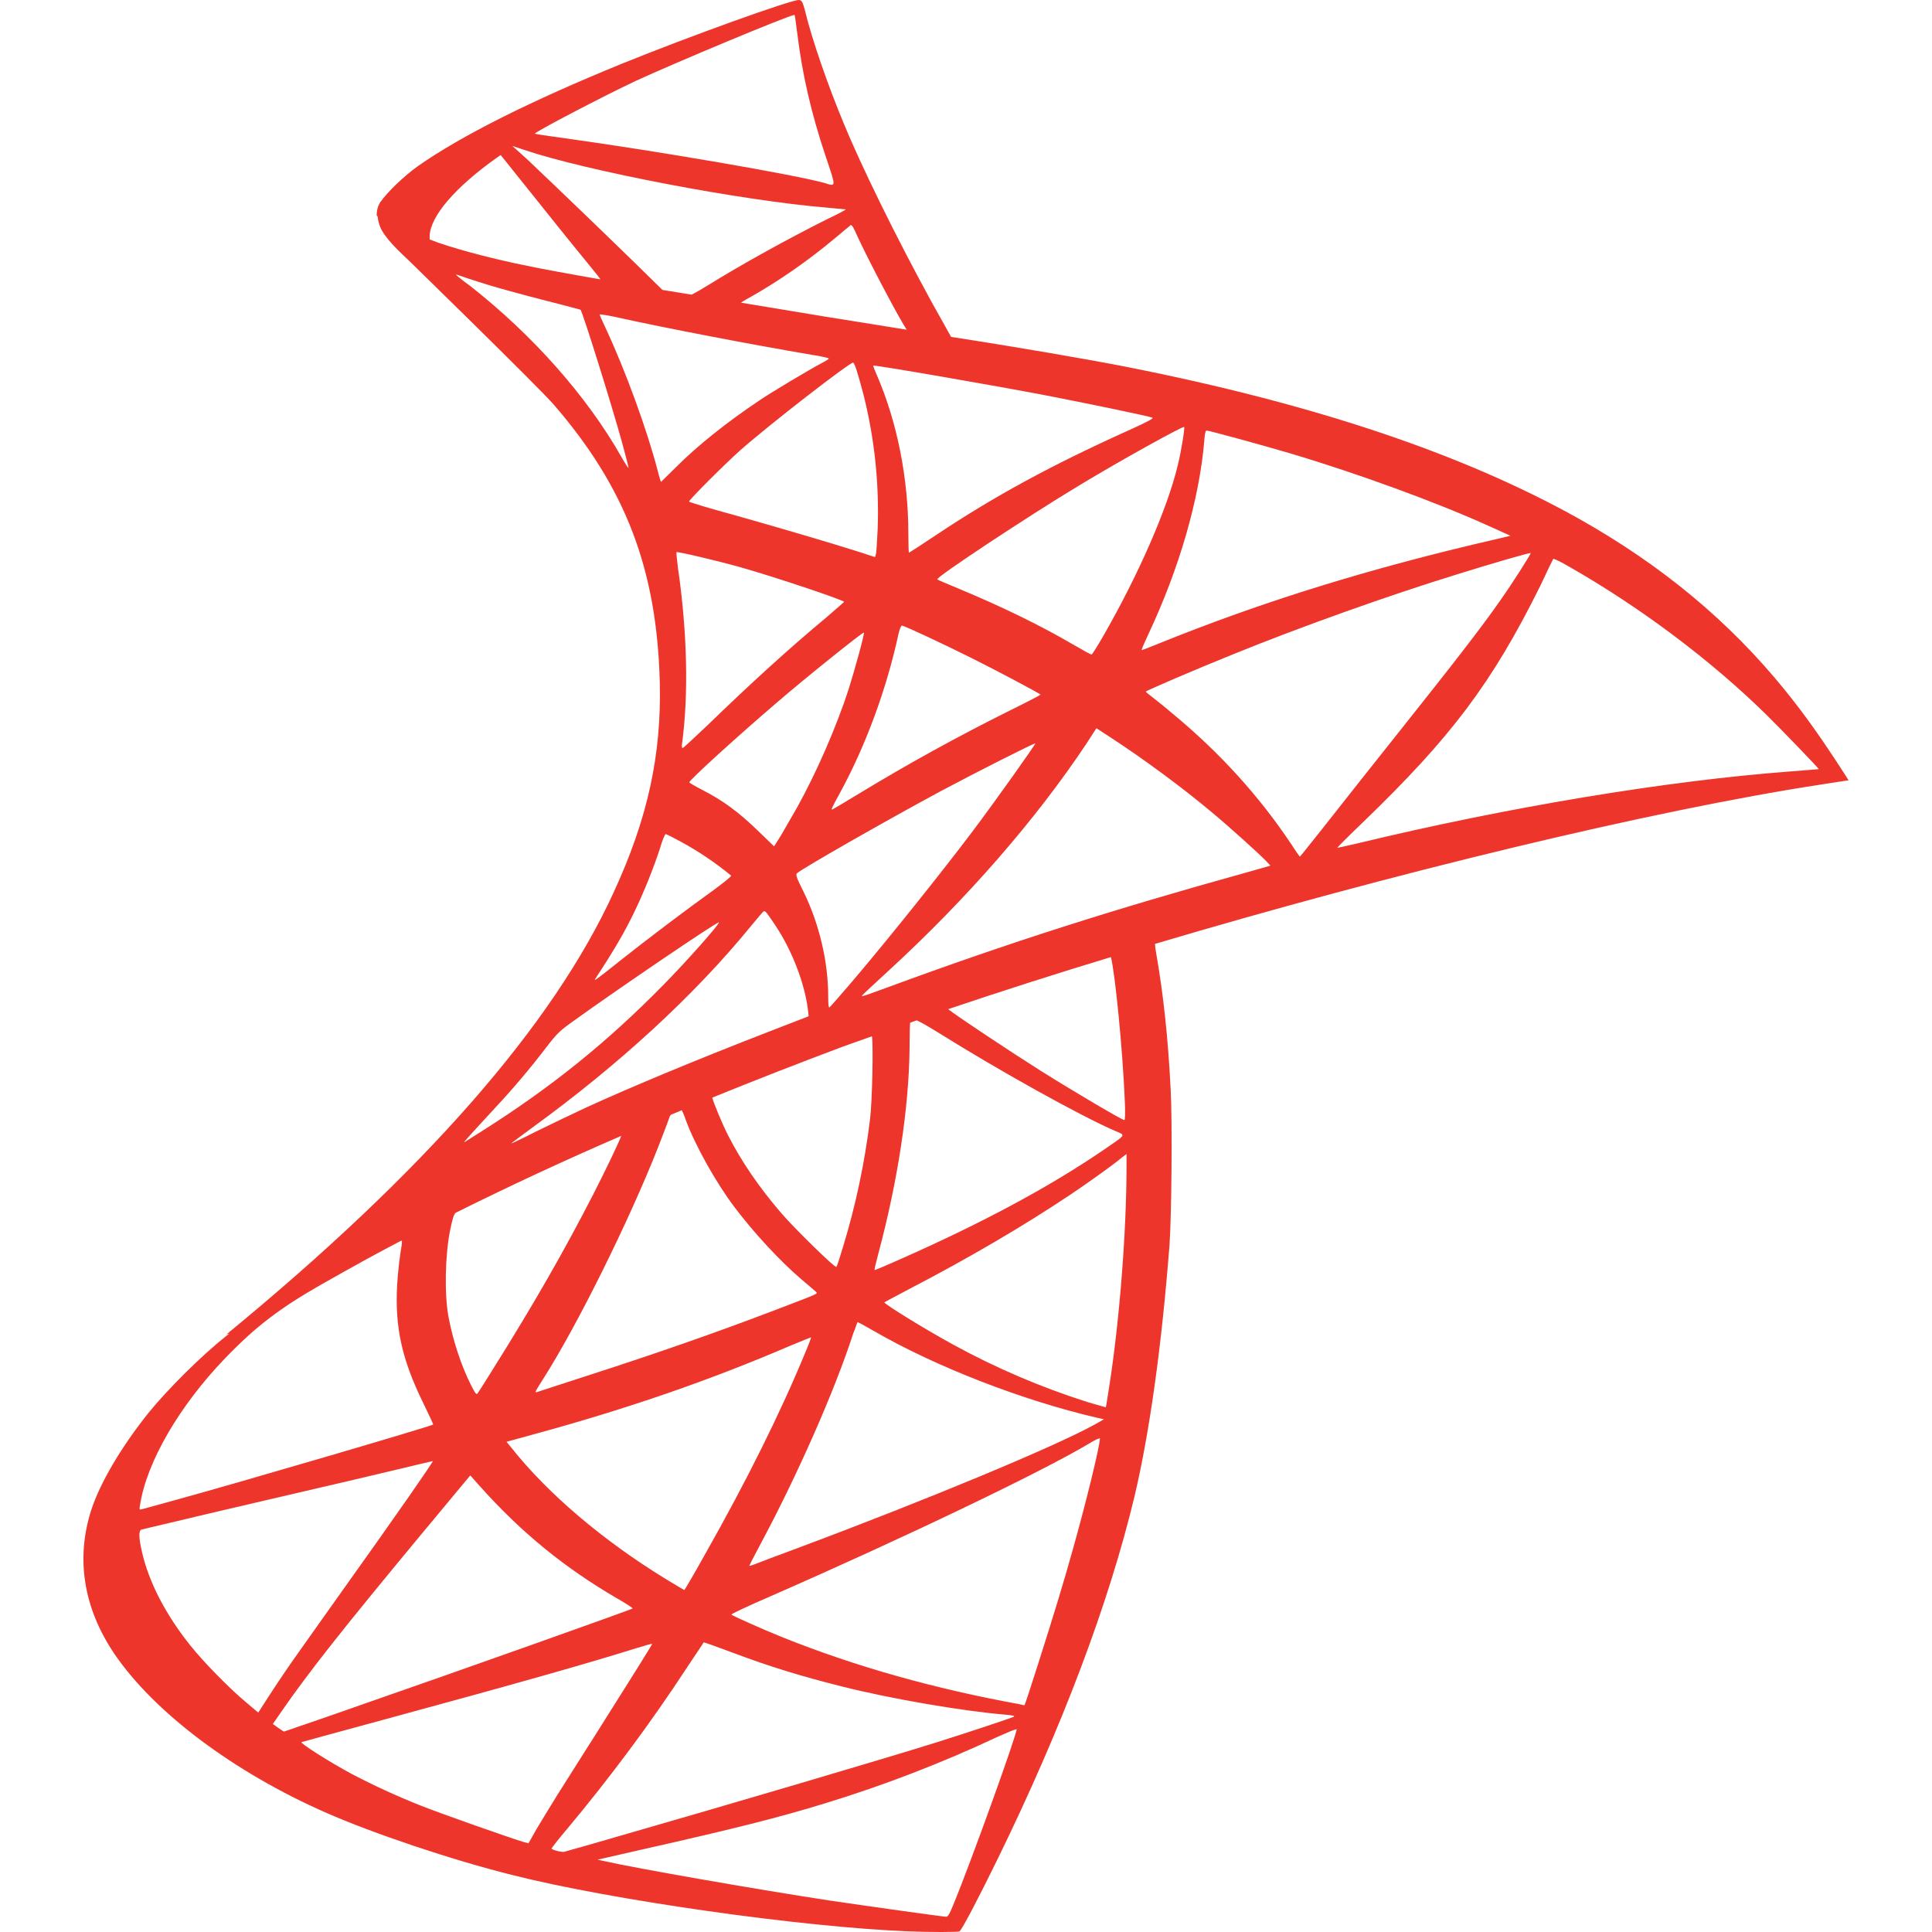
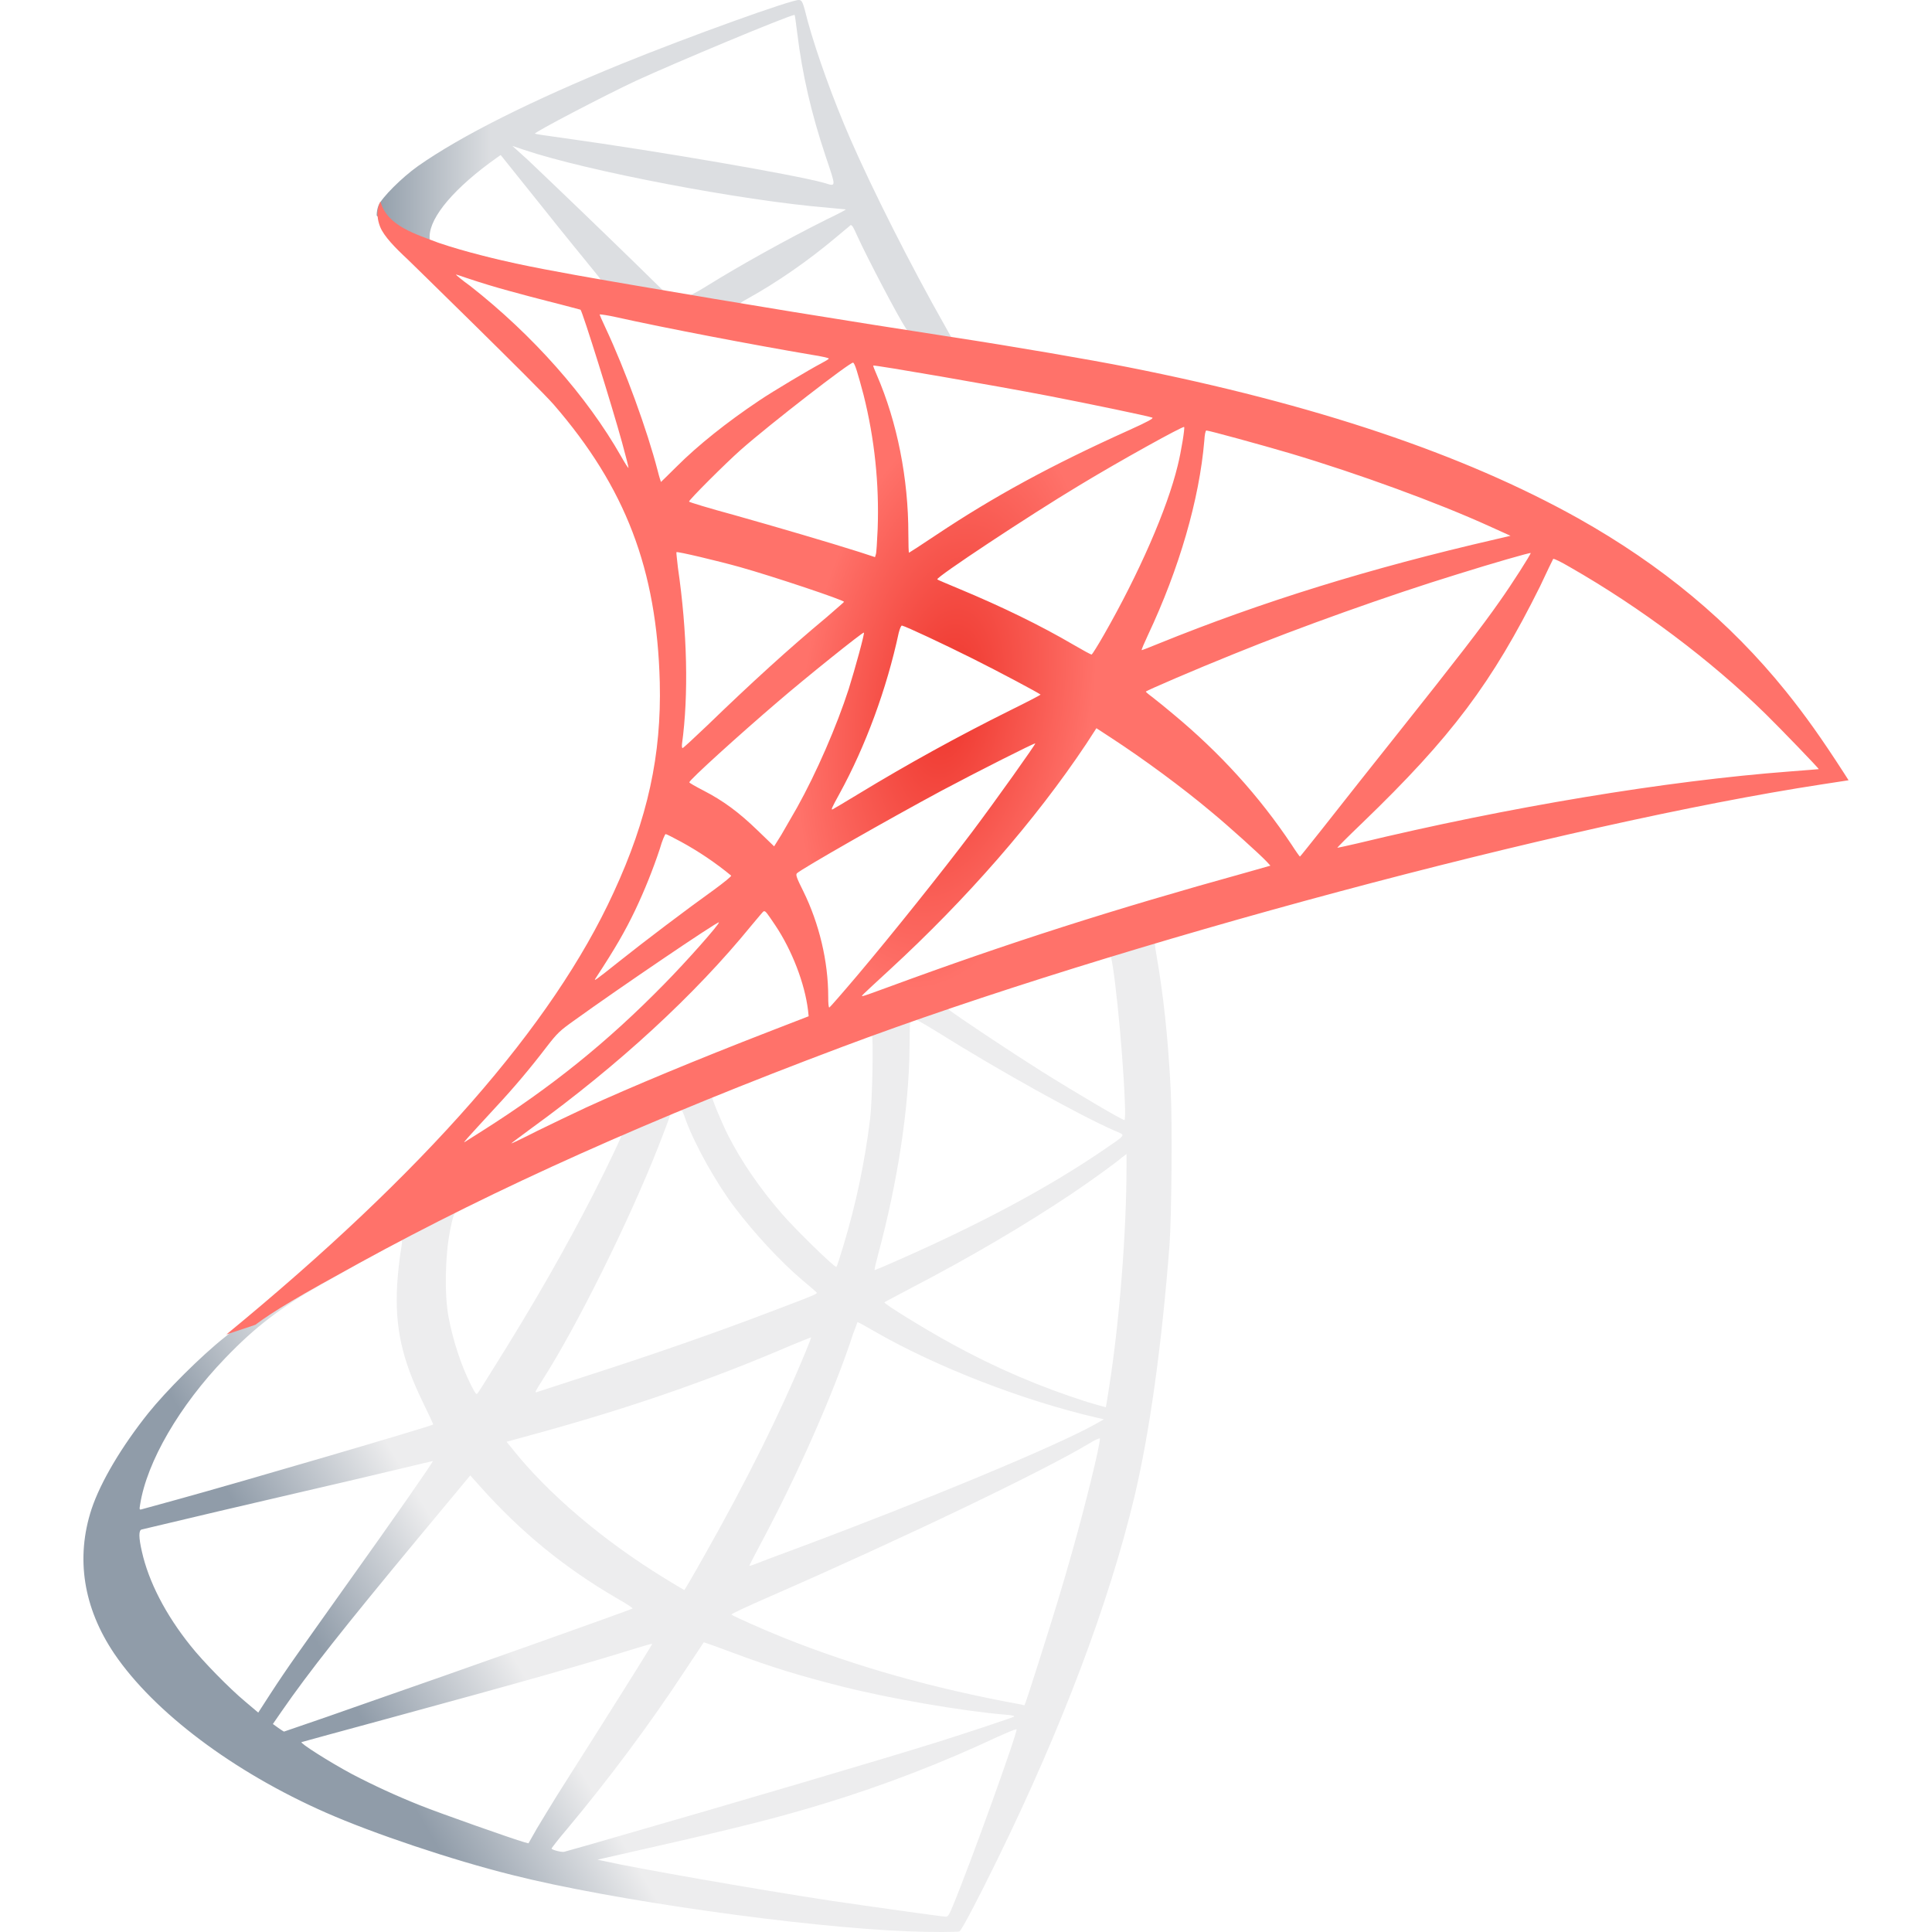
<svg xmlns="http://www.w3.org/2000/svg" viewBox="0 0 128 128">
-   <path fill="#ee352c" d="M52.935 0v.002c-.426-.058-7.306 2.42-11.742 4.223-5.988 2.44-10.636 4.766-13.504 6.78-.926.657-2.054 1.75-2.475 2.37l-.007-.021a1.424 1.424 0 0 0-.069.148c-.022.04-.052.086-.066.12a1.812 1.812 0 0 0-.115.66l.064.06c.017.207.065.44.168.695.252.62.988 1.376 1.822 2.15 0 0 8.621 8.409 9.668 9.61 4.766 5.503 6.84 10.927 7.034 18.406.117 4.805-.796 9.03-3.063 13.932-4.03 8.796-12.535 18.504-25.652 29.276l.199-.067c-.09.072-.208.174-.295.242-1.57 1.24-3.896 3.565-5.078 5.038-1.764 2.209-3.157 4.553-3.758 6.355-1.066 3.255-.543 6.548 1.51 9.59 2.636 3.875 7.887 7.83 14.01 10.521 3.12 1.377 8.368 3.14 12.322 4.127 6.567 1.667 19.28 3.469 26.273 3.739 1.414.059 3.312.059 3.39 0 .155-.097 1.241-2.168 2.501-4.744 4.3-8.778 7.399-17.013 9.086-24.047 1.007-4.262 1.801-9.94 2.324-16.663.136-1.88.194-8.177.078-10.308-.175-3.487-.483-6.316-.968-9.086a4.17 4.17 0 0 1-.07-.573c15.578-4.628 32.768-8.821 44.187-10.568l1.764-.271-.272-.428c-1.55-2.403-2.615-3.894-3.894-5.483-3.72-4.61-8.233-8.349-13.756-11.449-7.595-4.244-17.419-7.557-29.858-10.018-2.344-.465-7.495-1.357-11.68-1.996l-.39-.699c-2.287-4.03-4.805-9.027-6.278-12.398-1.142-2.616-2.228-5.639-2.828-7.809C53.187.098 53.15.02 52.935 0Zm-.31.988h.02c.018.02.095.564.173 1.203.33 2.712.931 5.328 1.881 8.157.716 2.13.716 2.015-.117 1.763-1.976-.542-10.83-2.072-17.244-2.964-1.027-.135-1.899-.271-1.899-.291-.077-.078 4.63-2.537 6.703-3.506 2.654-1.22 9.94-4.265 10.483-4.362ZM33.947 9.67l.756.252c4.108 1.395 14.434 3.373 20.13 3.838.64.058 1.182.115 1.2.115.02.02-.52.31-1.219.639-2.75 1.376-5.775 3.061-7.867 4.36-.476.296-.912.546-1.127.648a1193.726 1193.726 0 0 1-1.932-.315l-1.824-1.787a803.536 803.536 0 0 0-7.11-6.84zm-.775.602 2.732 3.41c1.492 1.88 3.003 3.72 3.332 4.127.291.359.503.622.543.7-1.935-.337-4.006-.708-5.6-1.052-1.163-.252-3.39-.775-5.134-1.375-.18-.07-.385-.146-.58-.219v-.205c.02-1.3 1.666-3.238 4.455-5.213zm23.173 4.646c.015-.007.03-.006.04.004.077 0 .172.172.404.695.66 1.453 2.715 5.367 3.219 6.123l.064.104a1193.726 1193.726 0 0 1-10.977-1.79 2.86 2.86 0 0 1 .372-.232c2.035-1.124 4.088-2.557 5.91-4.088.445-.368.851-.715.93-.773a.097.097 0 0 1 .038-.043zm-26.138 3.275c.019-.018.329.1.736.235a50.336 50.336 0 0 0 2.81.851 142.909 142.909 0 0 0 2.557.678c1.162.29 2.132.563 2.15.563.137.136 2.094 6.394 2.753 8.797.252.91.446 1.685.427 1.685-.02.02-.234-.31-.486-.756-2.267-3.99-5.851-8.04-9.998-11.297-.542-.387-.95-.736-.95-.756zm9.513 2.618c0 .038 0 .02.02.02.098 0 .524.057 1.047.173 3.293.736 9.203 1.86 12.98 2.5.64.097 1.143.214 1.143.252 0 .04-.23.175-.522.33-.64.33-3.217 1.86-4.07 2.44-2.15 1.435-4.087 2.983-5.482 4.378a79.99 79.99 0 0 1-1.047 1.028s-.115-.33-.213-.737c-.697-2.694-2.15-6.684-3.469-9.494-.213-.445-.387-.852-.387-.89zm16.8 3.215c.115.04.31.699.697 2.152a31.732 31.732 0 0 1 .93 8.873c-.04.814-.079 1.57-.118 1.668l-.057.191-1.007-.33c-2.073-.658-5.444-1.645-8.33-2.459-1.648-.446-2.985-.852-2.985-.89 0-.117 2.403-2.52 3.43-3.43 1.956-1.725 7.264-5.832 7.44-5.775zm1.335.195c.058-.058 8.024 1.316 11.647 2.014 2.694.523 6.607 1.338 6.84 1.435.115.04-.291.269-1.59.852-5.115 2.305-8.914 4.38-12.692 6.898-.988.66-1.822 1.201-1.84 1.201-.02 0-.039-.562-.039-1.24 0-3.681-.734-7.401-2.091-10.54-.136-.31-.254-.601-.235-.62zm20.596 4.068c.058.057-.193 1.629-.426 2.559-.698 2.887-2.576 7.17-4.88 11.2-.409.716-.778 1.297-.817 1.316-.038.02-.558-.273-1.16-.622-2.247-1.318-4.806-2.555-7.596-3.718-.775-.33-1.454-.601-1.473-.641-.136-.115 6.104-4.242 9.397-6.219 2.617-1.589 6.879-3.952 6.955-3.875zm1.475.233c.174 0 3.7.968 5.54 1.511 4.554 1.356 9.784 3.275 13.194 4.825l1.414.638-.986.233c-8.33 1.918-15.463 4.129-22.342 6.918-.562.233-1.066.425-1.104.425-.039 0 .157-.444.409-.986 2.073-4.399 3.408-8.991 3.738-12.906.019-.368.079-.658.137-.658zm-35.11 8.06c.058-.058 2.751.582 4.205.989 2.21.62 6.899 2.19 6.899 2.304 0 .02-.525.466-1.145 1.008-2.538 2.112-4.98 4.341-7.906 7.17-.871.833-1.606 1.51-1.645 1.51-.04 0-.059-.115-.04-.27.445-3.255.35-7.44-.27-11.683-.06-.543-.117-1.009-.098-1.028zm56.596.059c.038.039-1.24 2.052-2.055 3.195-1.162 1.667-2.867 3.877-6.722 8.72a1289.46 1289.46 0 0 0-5.076 6.413c-.775.969-1.415 1.783-1.436 1.783-.018 0-.27-.35-.541-.775-2.17-3.256-4.767-6.103-7.848-8.66a44.534 44.534 0 0 0-1.431-1.164c-.214-.155-.39-.31-.39-.33 0-.057 3.294-1.472 5.794-2.479 4.38-1.783 10.345-3.913 14.822-5.29 2.344-.735 4.844-1.452 4.883-1.413zm1.492.387c.077-.02.543.214 1.104.543 4.709 2.693 9.32 6.162 12.963 9.726 1.027 1.008 3.564 3.641 3.525 3.66 0 0-.891.08-1.937.157-8.157.62-18.6 2.343-28.635 4.765-.68.155-1.28.291-1.319.291-.038 0 .716-.756 1.666-1.666 5.89-5.677 8.583-9.261 11.76-15.656.446-.948.834-1.762.873-1.82zm-43.148 4.418c.27.058 2.788 1.239 4.687 2.189 1.744.871 4.361 2.266 4.496 2.383.02.019-.91.503-2.054 1.066a135.033 135.033 0 0 0-10.018 5.522c-.93.562-1.704 1.027-1.723 1.027-.078 0-.058-.078.465-1.027 1.744-3.177 3.14-6.975 3.934-10.676.077-.29.155-.484.213-.484zm-2.52.464c.058.058-.6 2.442-1.008 3.74-.795 2.46-2.131 5.54-3.43 7.866-.31.542-.775 1.338-1.027 1.783l-.484.774-1.084-1.045c-1.26-1.22-2.287-1.978-3.604-2.657-.524-.27-.93-.502-.93-.54 0-.156 3.314-3.159 5.852-5.329 1.82-1.57 5.657-4.65 5.715-4.592zm15.404 6.336.95.62c2.17 1.414 4.726 3.295 6.683 4.94 1.104.91 3.235 2.83 3.662 3.294l.233.252-1.57.447c-8.874 2.46-15.733 4.649-23.735 7.594-.892.33-1.647.6-1.705.6-.116 0-.213.096 1.783-1.745 5.115-4.707 9.65-9.898 13.022-14.955zm-4.05 1.008c.04.04-2.614 3.777-4.203 5.889-1.9 2.519-5.272 6.743-7.598 9.494-.968 1.144-1.8 2.092-1.84 2.111-.058.02-.078-.27-.078-.716 0-2.344-.599-4.844-1.645-6.975-.446-.891-.523-1.104-.425-1.201.368-.33 6.004-3.545 9.568-5.463 2.404-1.28 6.163-3.177 6.22-3.139zM44.1 55.26c.057 0 .502.233 1.007.504a21.28 21.28 0 0 1 3.332 2.248c.04.038-.464.446-1.123.93-1.84 1.317-4.63 3.43-6.258 4.728-1.705 1.356-1.763 1.394-1.57 1.104 1.28-1.957 1.92-3.062 2.598-4.477a36.066 36.066 0 0 0 1.627-4.05c.155-.56.347-.987.386-.987zm6.53 5.113c.097-.018.213.157.735.932 1.104 1.647 1.957 3.857 2.17 5.639l.039.386-2.654 1.028c-4.747 1.84-9.126 3.662-12.09 5.02a217.067 217.067 0 0 0-3.237 1.548c-.95.484-1.724.853-1.724.834 0-.02.6-.465 1.336-1.008 5.794-4.204 10.813-8.816 14.572-13.427.407-.484.775-.93.813-.95zm-3.003.737v.002c.078.077-2.132 2.576-3.643 4.107-3.74 3.816-7.441 6.801-12.033 9.707-.582.368-1.104.697-1.162.735-.135.078.038-.116 2.054-2.305a52.694 52.694 0 0 0 3.352-3.97c.736-.95.871-1.086 1.937-1.84 2.85-2.056 9.418-6.513 9.495-6.436zm25.974 2.3c.274 1.057.78 6.126.918 9.481.04.795.019 1.318-.021 1.318-.154 0-3.273-1.84-5.5-3.236-1.93-1.215-5.579-3.634-6.18-4.113a358.495 358.495 0 0 1 10.783-3.45zm-12.867 4.192c.254.11.635.32 1.404.795 3.991 2.5 9.418 5.522 11.743 6.53.716.31.793.193-.854 1.318-3.526 2.402-7.924 4.765-13.31 7.148-.95.426-1.745.756-1.764.756-.04 0 .077-.486.232-1.067 1.297-4.825 2.036-9.705 2.075-13.619.01-.977.014-1.46.039-1.707l.435-.154zm-2.965 1.055c.094.476.021 4.368-.127 5.494a49.361 49.361 0 0 1-1.78 8.428c-.214.717-.41 1.319-.448 1.357-.078.097-2.732-2.5-3.604-3.508-1.51-1.744-2.692-3.486-3.564-5.191-.404-.79-.987-2.205-1.055-2.518a345.346 345.346 0 0 1 8.592-3.355c.617-.232 1.343-.473 1.986-.707zm-12.603 4.9c.047.069.163.327.271.652.62 1.685 2.013 4.165 3.215 5.754 1.318 1.744 3.043 3.605 4.477 4.825.465.387.89.756.949.814.116.117.155.097-3.004 1.299-3.66 1.395-7.652 2.79-12.225 4.262a609.84 609.84 0 0 0-3.275 1.066c-.175.058-.114-.04.389-.834 2.267-3.544 5.714-10.5 7.652-15.422.33-.853.659-1.706.717-1.9.027-.095.066-.15.103-.211l.73-.305zm-4.01 1.7c-.132.39-.973 2.151-1.842 3.853-1.88 3.663-3.933 7.267-6.684 11.646-.466.755-.91 1.453-.97 1.53-.096.136-.135.098-.446-.502-.659-1.3-1.2-2.965-1.492-4.496-.29-1.511-.232-4.146.098-5.774.15-.717.216-.987.36-1.16a225.041 225.041 0 0 1 10.976-5.098zm33.479 1.2v.813c0 4.321-.465 10.25-1.143 14.57-.116.756-.213 1.377-.232 1.397 0 0-.563-.156-1.221-.35a49.985 49.985 0 0 1-8.912-3.816c-1.88-1.027-4.61-2.714-4.533-2.791.019-.02.832-.445 1.78-.95 3.799-1.975 7.441-4.107 10.6-6.22 1.182-.794 2.963-2.071 3.35-2.42zm-48.048 5.737c.074.004.052.163-.062.851a27.507 27.507 0 0 0-.213 2.07c-.155 2.83.31 4.925 1.705 7.792.388.794.698 1.453.678 1.472-.135.117-12.962 3.875-16.992 4.979-1.201.33-2.247.62-2.325.639-.136.04-.155.021-.097-.309.446-2.848 2.617-6.568 5.64-9.707 2.014-2.093 3.622-3.314 6.373-4.883.921-.524 2.066-1.163 3.057-1.71.737-.401 1.484-.799 2.236-1.194zm30.221 5.404h.002c.02-.02.483.232 1.045.56 4.147 2.404 9.921 4.633 14.842 5.776l.445.096-.619.35c-2.576 1.433-11.045 4.96-19.705 8.195-1.26.465-2.498.93-2.73 1.027-.233.097-.448.155-.448.135 0-.02.35-.698.795-1.531 2.422-4.534 4.863-10.055 6.104-13.891.155-.368.25-.697.27-.717zm-3.08 1.006h.002c.02.02-.136.428-.33.893-1.686 4.088-3.895 8.545-6.724 13.543-.716 1.28-1.317 2.306-1.336 2.306-.02 0-.601-.35-1.3-.775-4.106-2.52-7.75-5.62-10.132-8.623l-.35-.426 1.764-.484c6.316-1.724 11.684-3.584 17.012-5.87.756-.31 1.375-.564 1.394-.564zm19.143 6.686c.02.446-.967 4.437-1.781 7.324-.678 2.422-1.26 4.32-2.327 7.672-.464 1.474-.87 2.693-.89 2.693-.02 0-.135-.018-.252-.056-5.754-1.047-10.908-2.501-15.752-4.438-1.356-.543-3.293-1.415-3.41-1.512-.038-.039 1.124-.581 2.597-1.22 8.816-3.856 17.96-8.235 21.1-10.114.368-.233.657-.35.715-.35zM28.677 96.8c.04.04-2.423 3.585-5.87 8.41-1.203 1.686-2.597 3.661-3.12 4.397a77.468 77.468 0 0 0-1.764 2.596l-.814 1.261-.871-.738c-1.027-.853-2.809-2.673-3.604-3.68-1.666-2.073-2.791-4.264-3.236-6.26-.214-.93-.214-1.394-.02-1.45a1459.308 1459.308 0 0 1 10.31-2.424 861.655 861.655 0 0 0 6.935-1.627c1.124-.271 2.035-.485 2.054-.485zm2.479.95.621.697c2.79 3.12 5.637 5.425 9.086 7.44.62.35 1.086.659 1.047.679-.135.096-11.974 4.3-17.457 6.2a462.503 462.503 0 0 1-5.639 1.956c-.019 0-.194-.117-.387-.252l-.35-.252.563-.814c1.82-2.635 4.107-5.521 9.086-11.528zm15.463 11.062c.019-.02.87.29 1.918.68 2.519.949 4.513 1.55 7.187 2.228 3.294.833 8.061 1.646 10.872 1.88.426.037.657.076.58.134-.136.077-2.985 1.028-5.077 1.686-3.333 1.047-13.504 4.05-21.797 6.433a218.736 218.736 0 0 1-2.925.834c-.194.038-.834-.138-.834-.215 0-.038.465-.638 1.027-1.297 2.79-3.333 5.561-7.054 7.867-10.58.64-.969 1.182-1.764 1.182-1.783zm-3.412.098h.002c.019.02-1.357 2.227-3.76 6.025-1.026 1.608-2.17 3.432-2.576 4.07-.388.62-.971 1.59-1.3 2.131l-.56.987-.29-.076c-.699-.195-5.601-1.919-6.9-2.442a48.226 48.226 0 0 1-4.513-2.072c-1.55-.834-3.487-2.074-3.332-2.113.038-.02 2.692-.736 5.889-1.608 8.485-2.306 13.194-3.642 16.275-4.611.562-.175 1.046-.311 1.065-.291zm24.123 5.656h.021c.077.195-3.063 8.913-4.207 11.664-.25.62-.348.776-.484.756-.33-.02-4.881-.657-7.652-1.064-4.824-.736-12.925-2.15-14.958-2.616l-.464-.097 2.886-.659c6.2-1.395 9.184-2.15 12.207-3.08a86.251 86.251 0 0 0 11.413-4.4c.6-.27 1.102-.483 1.238-.502z" />
+   <defs>
+     <linearGradient id="a" x1="-2901.952" x2="-2061.249" y1="923.573" y2="1420.331" gradientTransform="matrix(.01102 0 0 -.01102 56.808 125.521)" gradientUnits="userSpaceOnUse">
+       <stop offset="0" stop-color="#909ca9" />
+       <stop offset="1" stop-color="#ededee" />
+     </linearGradient>
+     <linearGradient id="b" x1="-2882.7" x2="-2206.249" y1="10288.81" y2="10288.81" gradientTransform="matrix(.01102 0 0 -.01102 56.808 125.521)" gradientUnits="userSpaceOnUse">
+       <stop offset="0" stop-color="#939fab" />
+       <stop offset="1" stop-color="#dcdee1" />
+     </linearGradient>
+     <radialGradient id="c" cx="-14217.448" cy="7277.705" r="898.12" gradientTransform="matrix(-.01059 -.0016 -.00321 .02118 -64.462 -130.43)" gradientUnits="userSpaceOnUse">
+       <stop offset="0" stop-color="#ee352c" />
+       <stop offset="1" stop-color="#ff726a" />
+     </radialGradient>
+   </defs>
+   <path fill="url(#a)" d="m79.363 59.755-25.634 8.37-22.3 9.842-6.24 1.648a135.666 135.666 0 0 1-5.057 4.592c-1.976 1.704-3.816 3.255-5.23 4.378-1.57 1.24-3.895 3.565-5.077 5.038-1.764 2.209-3.158 4.553-3.759 6.355-1.066 3.255-.542 6.549 1.511 9.591 2.636 3.875 7.886 7.828 14.008 10.52 3.12 1.377 8.37 3.14 12.324 4.127 6.567 1.667 19.278 3.47 26.272 3.74 1.414.059 3.313.059 3.39 0 .156-.097 1.241-2.17 2.501-4.746 4.3-8.778 7.4-17.012 9.087-24.046 1.007-4.262 1.801-9.939 2.324-16.662.136-1.88.194-8.177.078-10.308-.175-3.487-.485-6.316-.97-9.086-.077-.408-.096-.776-.057-.796.077-.057.31-.135 3.468-1.046l-.639-1.51zm-5.851 3.43c.233 0 .852 5.947 1.007 9.706.039.795.02 1.318-.02 1.318-.154 0-3.274-1.84-5.501-3.236-1.938-1.22-5.62-3.661-6.2-4.127-.195-.135-.176-.155 1.413-.697 2.693-.91 9.088-2.965 9.3-2.965zm-13.06 4.3c.175 0 .62.252 1.686.911 3.991 2.5 9.417 5.523 11.742 6.53.716.31.794.193-.853 1.318-3.526 2.402-7.924 4.766-13.31 7.149-.95.426-1.745.755-1.764.755-.039 0 .078-.484.233-1.065 1.297-4.825 2.034-9.707 2.073-13.621.02-1.938.02-1.938.194-1.996-.04.02-.02.02 0 .02zm-2.692 1.027c.116.117.038 4.457-.117 5.639a49.361 49.361 0 0 1-1.782 8.428c-.213.717-.407 1.318-.446 1.356-.078.097-2.732-2.5-3.604-3.507-1.511-1.744-2.693-3.487-3.565-5.192-.445-.872-1.143-2.577-1.085-2.635.31-.214 10.521-4.166 10.599-4.089zm-12.672 4.98c.019 0 .038 0 .058.019.039.039.175.35.291.698.62 1.685 2.014 4.165 3.216 5.754 1.318 1.744 3.042 3.605 4.476 4.825.465.387.891.755.949.813.116.117.155.097-3.004 1.299-3.66 1.395-7.652 2.79-12.225 4.262a609.837 609.837 0 0 0-3.274 1.066c-.175.058-.116-.04.387-.834 2.267-3.544 5.715-10.5 7.653-15.422.33-.853.66-1.705.718-1.899.077-.271.174-.368.425-.504.136-.038.272-.077.33-.077zM41.213 75.1c.058.039-.93 2.112-1.899 4.01-1.88 3.663-3.933 7.267-6.684 11.646-.466.755-.91 1.453-.97 1.53-.096.136-.134.097-.445-.503-.659-1.299-1.201-2.965-1.492-4.496-.29-1.511-.232-4.146.098-5.774.25-1.2.232-1.181.813-1.472 2.48-1.26 10.502-5.018 10.58-4.941zm33.422 1.357v.813c0 4.321-.465 10.25-1.143 14.57-.116.756-.213 1.376-.232 1.396 0 0-.562-.155-1.22-.349a49.985 49.985 0 0 1-8.914-3.817c-1.88-1.027-4.61-2.713-4.533-2.79.019-.02.833-.446 1.782-.95 3.798-1.976 7.44-4.107 10.599-6.22 1.182-.794 2.964-2.072 3.351-2.421zm-48.05 5.734c.077 0 .057.155-.059.853a27.507 27.507 0 0 0-.213 2.072c-.155 2.83.31 4.923 1.705 7.79.388.794.698 1.453.678 1.472-.135.117-12.962 3.876-16.992 4.98-1.201.33-2.247.62-2.325.639-.136.04-.155.02-.097-.31.446-2.848 2.616-6.568 5.639-9.707 2.014-2.093 3.623-3.313 6.374-4.882 1.976-1.124 5.018-2.81 5.25-2.887 0-.02.02-.02.04-.02zm30.225 5.406c.02-.02.484.233 1.046.562 4.147 2.403 9.92 4.631 14.841 5.774l.446.097-.62.349c-2.576 1.434-11.044 4.96-19.704 8.195-1.26.465-2.5.93-2.732 1.027-.233.097-.446.155-.446.135 0-.02.349-.697.794-1.53 2.422-4.534 4.863-10.056 6.104-13.892.155-.368.251-.697.27-.717zm-3.08 1.007c.019.02-.136.427-.33.892-1.686 4.088-3.895 8.545-6.724 13.543-.716 1.28-1.317 2.306-1.336 2.306-.02 0-.601-.349-1.299-.775-4.107-2.519-7.75-5.619-10.132-8.622l-.35-.426 1.764-.485c6.316-1.724 11.683-3.584 17.011-5.87.756-.31 1.376-.563 1.395-.563zm19.142 6.685s.02.02 0 0c.02.446-.969 4.437-1.783 7.324-.678 2.422-1.259 4.32-2.325 7.672-.464 1.474-.87 2.693-.89 2.693-.02 0-.136-.018-.253-.057-5.754-1.047-10.908-2.5-15.752-4.437-1.356-.543-3.293-1.415-3.41-1.512-.038-.039 1.124-.581 2.597-1.22 8.816-3.856 17.96-8.235 21.1-10.114.368-.233.658-.349.716-.349zM28.677 96.8c.039.04-2.422 3.585-5.87 8.41-1.202 1.685-2.597 3.661-3.12 4.397a77.468 77.468 0 0 0-1.763 2.597l-.814 1.26-.872-.737c-1.027-.853-2.809-2.674-3.604-3.681-1.666-2.073-2.79-4.263-3.235-6.258-.214-.93-.214-1.396-.02-1.453a1459.3 1459.3 0 0 1 10.308-2.423 861.65 861.65 0 0 0 6.936-1.627c1.124-.271 2.035-.485 2.054-.485zm2.48.95.62.697c2.79 3.12 5.638 5.426 9.087 7.44.62.35 1.085.66 1.046.68-.135.096-11.974 4.3-17.457 6.199a462.501 462.501 0 0 1-5.638 1.957c-.019 0-.194-.117-.387-.252l-.349-.252.562-.814c1.82-2.635 4.107-5.522 9.086-11.528zm15.462 11.063c.019-.02.871.29 1.918.679 2.519.949 4.514 1.55 7.188 2.228 3.294.833 8.06 1.647 10.87 1.88.426.038.658.077.581.135-.136.077-2.984 1.027-5.076 1.685-3.333 1.047-13.505 4.05-21.798 6.433a218.735 218.735 0 0 1-2.925.834c-.194.038-.834-.137-.834-.214 0-.038.465-.639 1.027-1.298 2.79-3.333 5.561-7.053 7.867-10.579.64-.969 1.182-1.764 1.182-1.783zm-3.41.097c.019.02-1.357 2.228-3.76 6.026-1.026 1.608-2.17 3.43-2.576 4.069-.388.62-.97 1.589-1.298 2.131l-.562.988-.291-.077c-.698-.194-5.6-1.919-6.898-2.442a48.226 48.226 0 0 1-4.514-2.072c-1.55-.834-3.487-2.074-3.332-2.113.038-.02 2.693-.736 5.89-1.608 8.485-2.306 13.194-3.642 16.275-4.611.562-.175 1.046-.31 1.065-.29zm24.122 5.657h.02c.077.195-3.062 8.913-4.206 11.664-.251.62-.348.776-.484.756-.329-.02-4.882-.658-7.653-1.065-4.824-.736-12.924-2.151-14.957-2.616l-.466-.097 2.887-.659c6.2-1.395 9.184-2.15 12.207-3.08a86.251 86.251 0 0 0 11.412-4.399c.6-.27 1.104-.484 1.24-.503z" />
+   <path fill="url(#b)" d="M52.935.001c-.426-.058-7.305 2.422-11.741 4.224-5.988 2.441-10.637 4.766-13.505 6.781-1.066.756-2.403 2.093-2.616 2.616a1.812 1.812 0 0 0-.116.659l2.597 2.46 6.18 1.977 14.706 2.635 16.817 2.887.175-1.453c-.058 0-.097-.02-.155-.02l-2.209-.348-.445-.795c-2.287-4.03-4.805-9.029-6.278-12.4-1.142-2.616-2.228-5.638-2.828-7.808C53.187.098 53.149.02 52.935 0Zm-.31.988h.02c.019.02.096.563.174 1.202.33 2.712.93 5.328 1.88 8.157.716 2.13.716 2.015-.117 1.763-1.976-.542-10.83-2.073-17.244-2.965-1.027-.135-1.899-.27-1.899-.29-.077-.078 4.63-2.538 6.704-3.507 2.654-1.22 9.94-4.263 10.482-4.36ZM33.947 9.67l.756.252c4.108 1.395 14.434 3.372 20.131 3.837.639.058 1.182.116 1.2.116.02.02-.522.31-1.22.639-2.751 1.376-5.774 3.062-7.866 4.36-.62.387-1.182.698-1.26.698-.077 0-.484-.078-.91-.137l-.775-.116-1.938-1.899a803.532 803.532 0 0 0-7.11-6.84zm-.775.601 2.732 3.41c1.492 1.88 3.004 3.72 3.333 4.127.33.407.6.736.58.756-.077.058-3.952-.698-6.005-1.162-2.112-.485-2.984-.718-4.282-1.125l-1.066-.349v-.27c.02-1.3 1.667-3.237 4.456-5.212zm23.212 4.65c.077 0 .174.174.406.697.66 1.453 2.713 5.367 3.217 6.123.155.252.426.272-2.306-.174-6.568-1.066-8.68-1.415-8.68-1.453 0-.02.194-.155.446-.291 2.035-1.124 4.088-2.557 5.91-4.088.445-.368.852-.717.93-.775.019-.039.057-.058.077-.039z" />
+   <path fill="url(#c)" d="M25.209 13.35s-.426.679-.02 1.687c.252.62.988 1.375 1.822 2.15 0 0 8.621 8.409 9.668 9.61 4.766 5.503 6.84 10.928 7.033 18.407.117 4.805-.794 9.029-3.061 13.931-4.03 8.796-12.536 18.504-25.653 29.276l1.918-.64c1.24-.93 2.926-1.917 6.879-4.087 9.125-5 19.394-9.591 31.988-14.32 18.135-6.82 47.954-14.802 64.926-17.398l1.764-.271-.272-.427c-1.55-2.403-2.616-3.894-3.895-5.483-3.72-4.611-8.233-8.35-13.756-11.45-7.595-4.244-17.418-7.557-29.857-10.017-2.345-.466-7.499-1.357-11.684-1.996a1193.72 1193.72 0 0 1-20.925-3.41c-2.267-.388-5.658-.969-7.905-1.454-1.163-.252-3.39-.775-5.134-1.375-1.395-.543-3.41-1.085-3.837-2.732Zm4.999 4.844c.019-.018.329.098.736.233a50.336 50.336 0 0 0 2.81.853 142.908 142.908 0 0 0 2.557.678c1.162.29 2.131.561 2.15.561.136.136 2.093 6.394 2.752 8.797.252.91.446 1.685.427 1.685-.02.02-.233-.31-.485-.755-2.267-3.991-5.851-8.04-9.998-11.296-.542-.387-.95-.736-.95-.756Zm9.532 2.636c.098 0 .524.058 1.047.174 3.293.736 9.203 1.86 12.98 2.5.64.097 1.144.213 1.144.251 0 .04-.232.175-.523.33-.64.329-3.216 1.86-4.069 2.44-2.15 1.435-4.088 2.985-5.483 4.38-.562.562-1.046 1.027-1.046 1.027s-.116-.33-.214-.736c-.697-2.694-2.15-6.685-3.468-9.495-.213-.445-.387-.852-.387-.89 0 .038 0 .019.02.019zm16.78 3.196c.116.04.31.698.697 2.151a31.732 31.732 0 0 1 .93 8.874c-.039.814-.078 1.57-.117 1.667l-.058.193-1.007-.33c-2.073-.658-5.444-1.646-8.331-2.46-1.647-.446-2.984-.852-2.984-.89 0-.117 2.403-2.52 3.43-3.43 1.956-1.725 7.265-5.832 7.44-5.775zm1.336.194c.058-.058 8.022 1.317 11.645 2.015 2.694.523 6.607 1.337 6.84 1.434.115.039-.291.27-1.59.853-5.115 2.305-8.912 4.378-12.69 6.897-.988.659-1.822 1.202-1.84 1.202-.02 0-.04-.562-.04-1.24 0-3.681-.735-7.402-2.092-10.54-.136-.31-.252-.601-.233-.62zm20.596 4.07c.058.057-.193 1.627-.426 2.557-.698 2.887-2.577 7.169-4.882 11.199-.408.717-.776 1.298-.815 1.317-.038.02-.56-.271-1.162-.62-2.247-1.318-4.805-2.557-7.595-3.72-.775-.33-1.453-.6-1.472-.64-.136-.115 6.103-4.242 9.396-6.219 2.617-1.589 6.88-3.952 6.956-3.875zm1.473.232c.174 0 3.7.968 5.541 1.511 4.553 1.356 9.785 3.274 13.195 4.824l1.414.64-.988.232c-8.33 1.918-15.461 4.128-22.34 6.917-.562.233-1.066.427-1.104.427-.039 0 .155-.446.407-.988 2.073-4.399 3.41-8.99 3.74-12.905.019-.368.077-.658.135-.658zm-35.108 8.06c.058-.058 2.75.581 4.204.988 2.21.62 6.898 2.19 6.898 2.305 0 .02-.523.466-1.143 1.008-2.538 2.112-4.98 4.34-7.906 7.169-.871.833-1.607 1.511-1.646 1.511-.04 0-.058-.116-.04-.271.446-3.255.35-7.44-.27-11.683-.059-.543-.117-1.008-.098-1.027zm56.595.058c.038.039-1.24 2.053-2.054 3.196-1.162 1.667-2.868 3.876-6.723 8.72a1289.453 1289.453 0 0 0-5.076 6.413c-.775.969-1.414 1.782-1.435 1.782-.018 0-.27-.348-.542-.774-2.17-3.256-4.766-6.104-7.847-8.661a44.534 44.534 0 0 0-1.433-1.163c-.214-.155-.388-.31-.388-.33 0-.057 3.293-1.472 5.793-2.479 4.38-1.783 10.346-3.914 14.823-5.29 2.344-.736 4.843-1.453 4.882-1.414zm1.492.387c.077-.019.543.214 1.104.543 4.709 2.693 9.32 6.162 12.962 9.726 1.027 1.008 3.566 3.643 3.527 3.662 0 0-.892.078-1.938.155-8.157.62-18.6 2.344-28.636 4.766-.679.155-1.28.29-1.318.29-.038 0 .717-.755 1.667-1.665 5.89-5.677 8.583-9.261 11.76-15.656.446-.948.833-1.762.872-1.82-.02 0-.02 0 0 0zm-43.149 4.418c.271.058 2.79 1.24 4.689 2.19 1.744.871 4.36 2.266 4.495 2.383.02.019-.91.503-2.054 1.066a135.032 135.032 0 0 0-10.017 5.521c-.93.562-1.705 1.027-1.724 1.027-.078 0-.058-.078.465-1.027 1.744-3.177 3.139-6.975 3.933-10.676.077-.29.155-.484.213-.484zm-2.519.465c.058.058-.6 2.441-1.007 3.74-.795 2.46-2.132 5.54-3.43 7.866-.31.542-.775 1.337-1.027 1.782l-.484.775-1.085-1.046c-1.26-1.22-2.286-1.976-3.603-2.655-.524-.27-.931-.503-.931-.542 0-.155 3.314-3.158 5.852-5.328 1.82-1.57 5.657-4.65 5.715-4.592zm15.404 6.336.95.62c2.17 1.415 4.727 3.294 6.684 4.94 1.104.91 3.235 2.83 3.662 3.294l.232.252-1.57.446c-8.873 2.46-15.732 4.65-23.734 7.595-.892.33-1.647.6-1.705.6-.116 0-.213.097 1.783-1.744 5.115-4.707 9.648-9.9 13.02-14.957zm-4.05 1.007c.04.039-2.615 3.778-4.204 5.89-1.899 2.519-5.27 6.743-7.596 9.494-.968 1.144-1.8 2.093-1.84 2.112-.058.02-.078-.27-.078-.717 0-2.344-.6-4.844-1.646-6.975-.446-.891-.524-1.104-.426-1.201.368-.33 6.006-3.546 9.57-5.464 2.404-1.279 6.162-3.177 6.22-3.139zM44.1 55.26c.058 0 .503.232 1.008.503a21.28 21.28 0 0 1 3.332 2.248c.039.038-.465.446-1.124.93-1.84 1.317-4.63 3.43-6.258 4.728-1.705 1.356-1.763 1.394-1.57 1.104 1.28-1.957 1.919-3.061 2.597-4.476a36.066 36.066 0 0 0 1.627-4.05c.155-.56.349-.987.388-.987zm6.53 5.114c.096-.018.213.156.735.931 1.104 1.647 1.957 3.856 2.17 5.638l.04.387-2.655 1.028c-4.747 1.84-9.126 3.661-12.09 5.018a217.066 217.066 0 0 0-3.236 1.55c-.95.484-1.724.852-1.724.833 0-.02.6-.465 1.336-1.008C41 70.547 46.018 65.935 49.777 61.324c.407-.484.775-.93.813-.949zm-3.004.737c.078.077-2.131 2.577-3.642 4.108-3.74 3.816-7.44 6.8-12.032 9.706-.582.368-1.105.698-1.163.736-.135.078.038-.116 2.054-2.305a52.694 52.694 0 0 0 3.352-3.972c.736-.95.871-1.085 1.937-1.84 2.849-2.055 9.417-6.511 9.494-6.434z" />
</svg>
